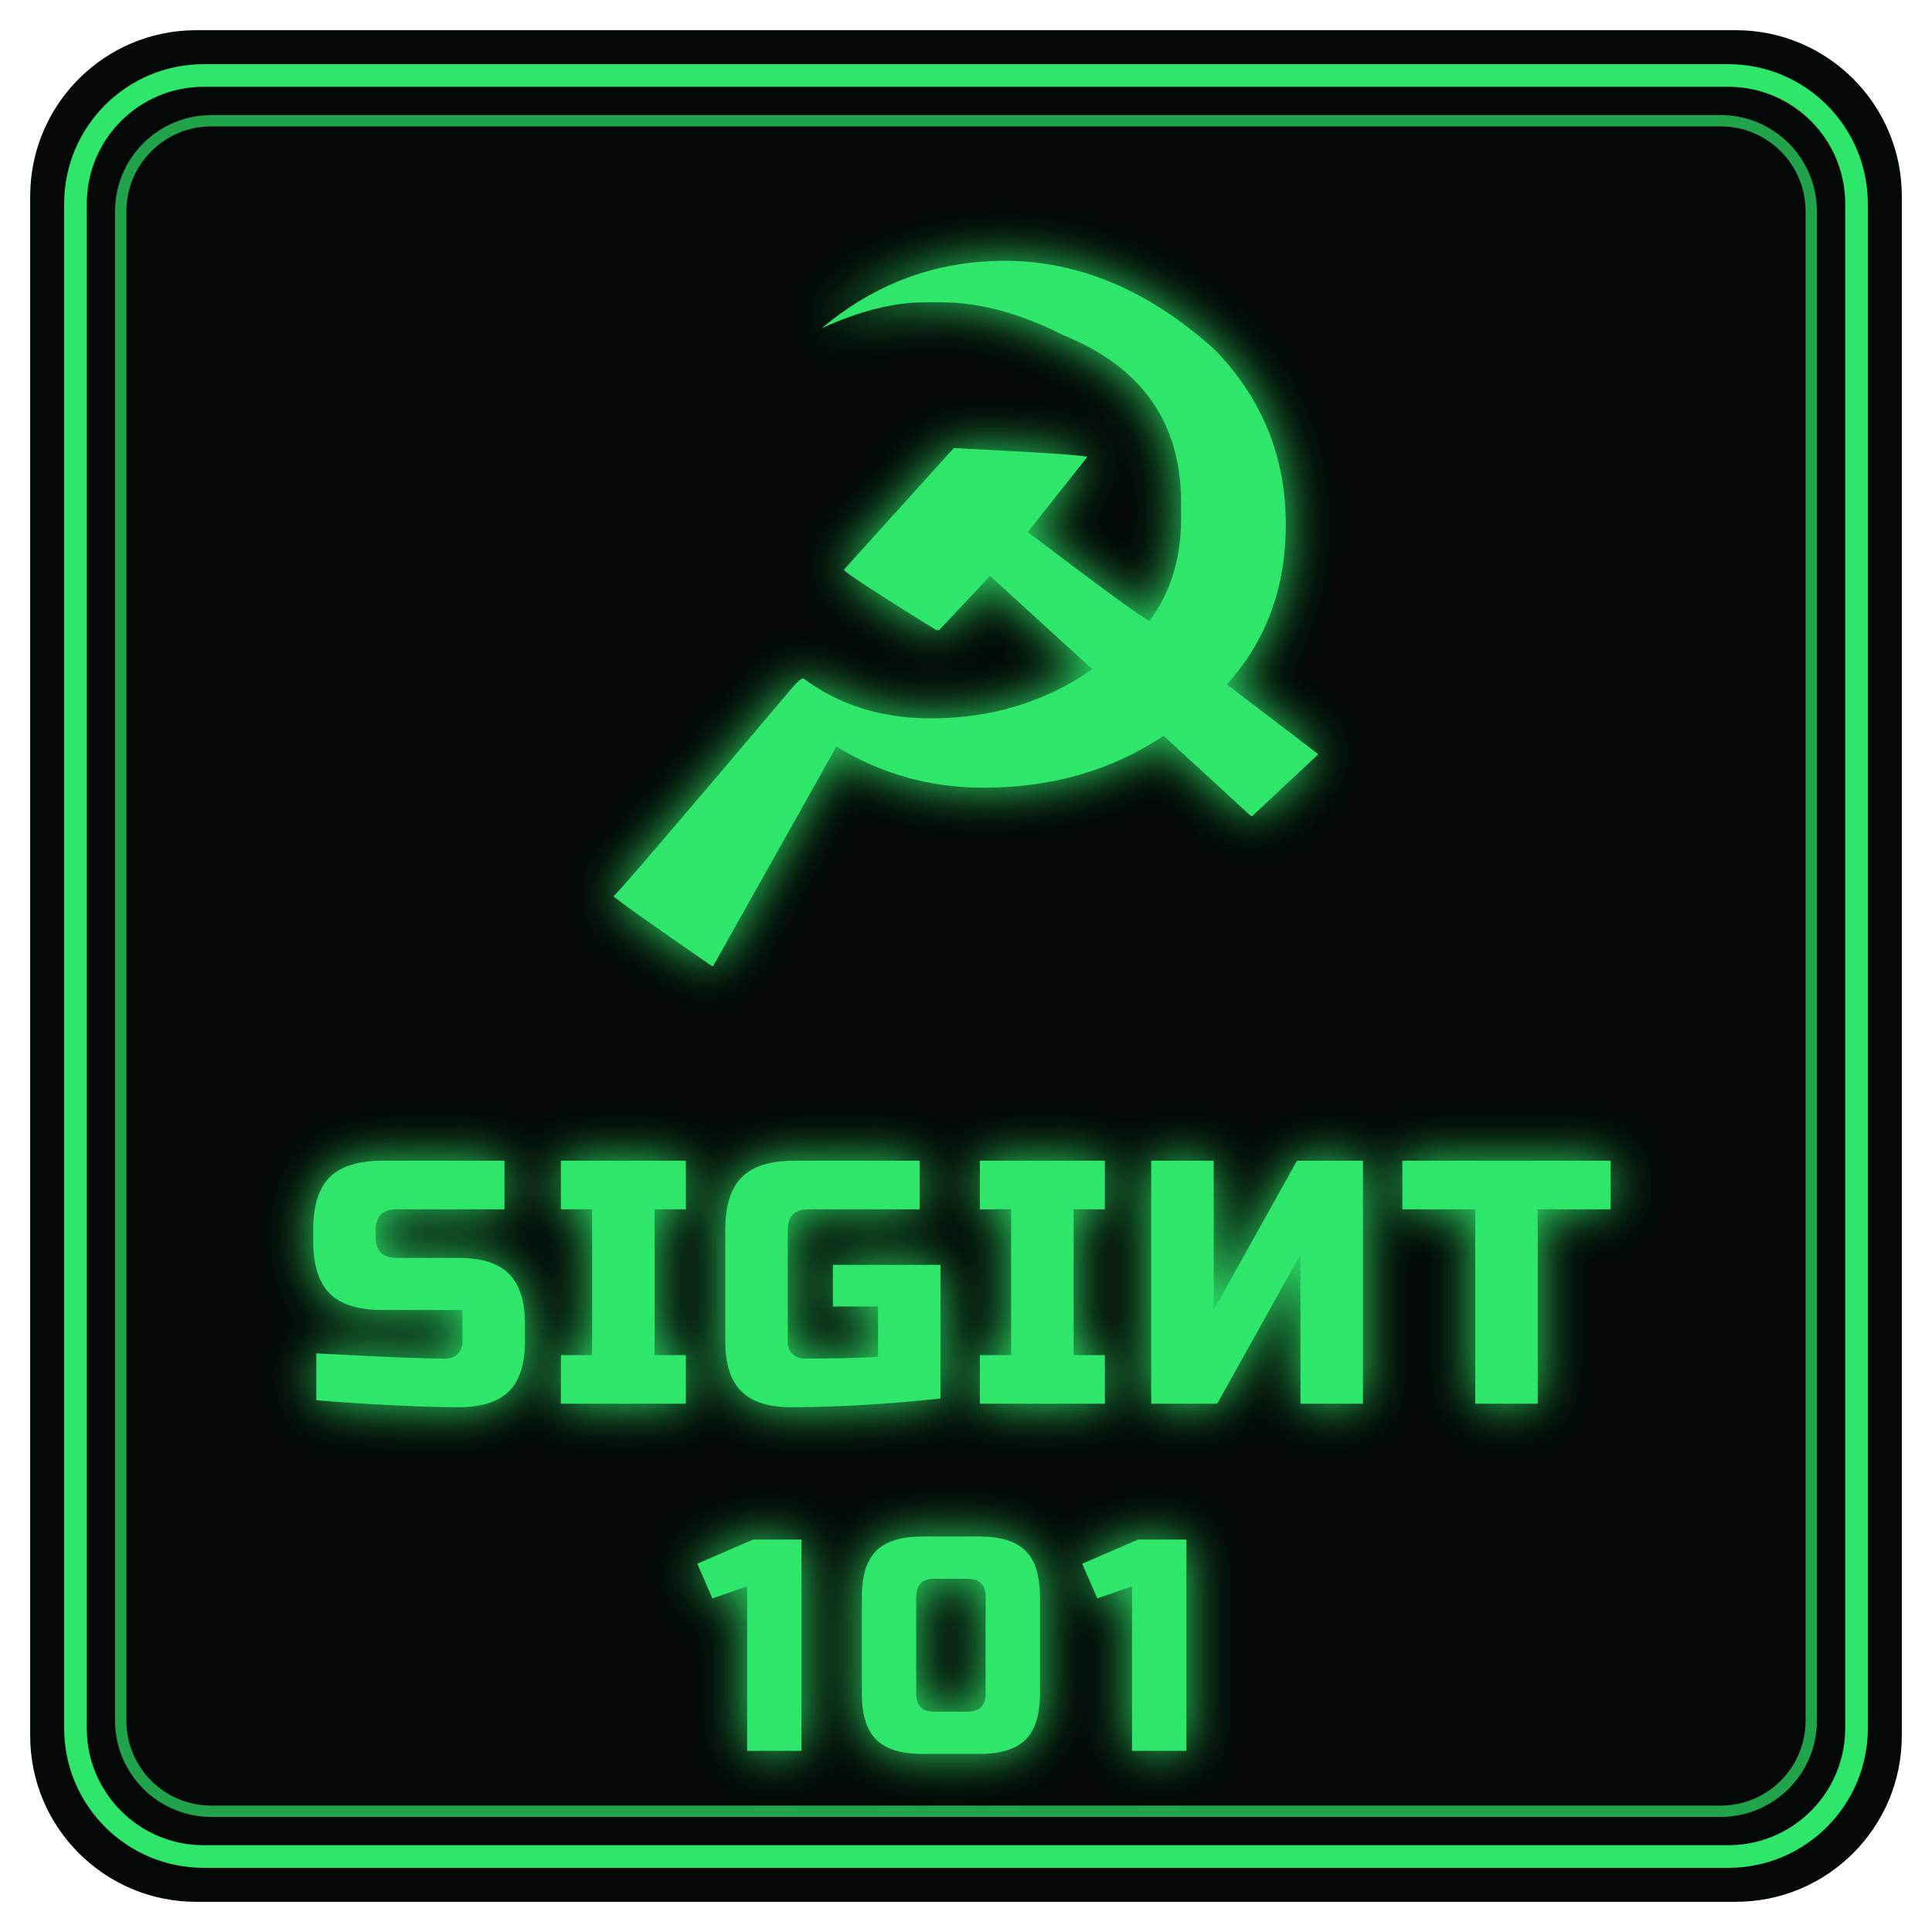
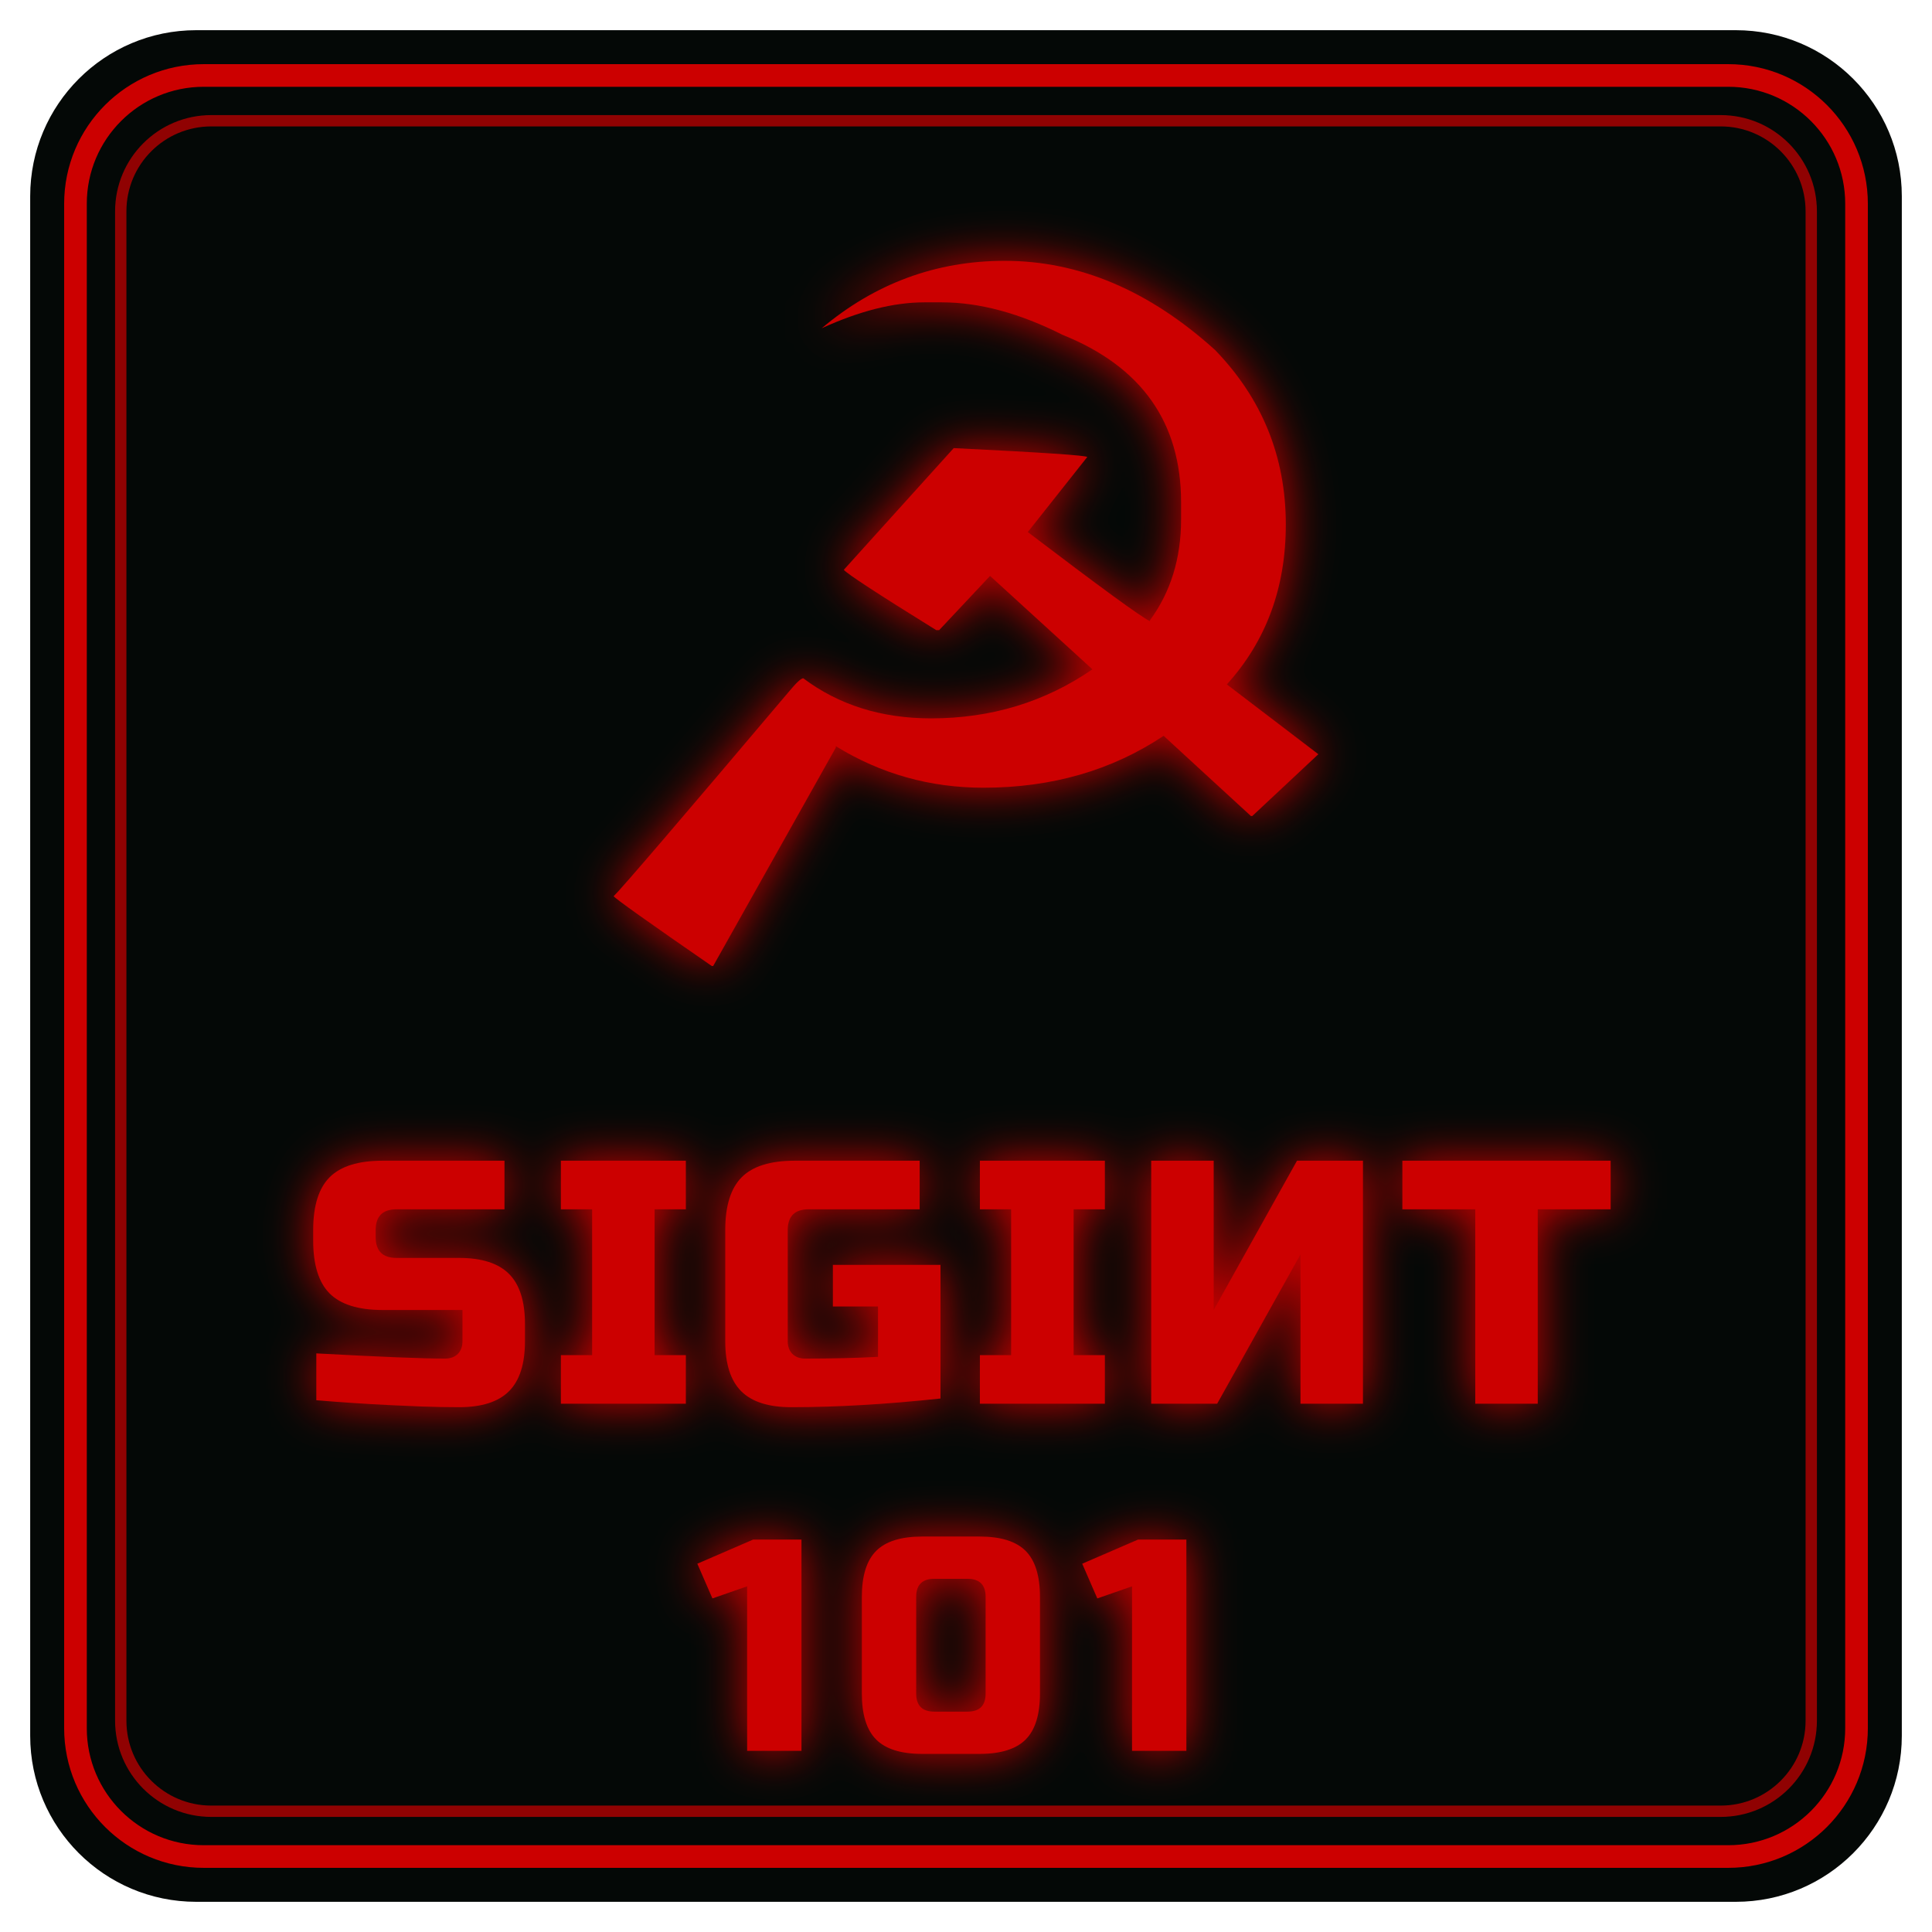
<svg xmlns="http://www.w3.org/2000/svg" viewBox="0 0 256 256" width="256" height="256">
  <defs>
    <filter id="glow" x="-20%" y="-20%" width="140%" height="140%">
      <feGaussianBlur stdDeviation="3.2" result="blur" />
      <feMerge>
        <feMergeNode in="blur" />
        <feMergeNode in="SourceGraphic" />
      </feMerge>
    </filter>
  </defs>
  <rect x="4" y="4" width="248" height="248" rx="22" fill="#040806" />
-   <rect x="10" y="10" width="236" height="236" rx="17" fill="none" stroke="#2ee66a" stroke-width="3" />
-   <rect x="16" y="16" width="224" height="224" rx="12" fill="none" stroke="#2ee66a" stroke-width="1.5" opacity="0.7" />
-   <g fill="#2ee66a" filter="url(#glow)">
+   <rect x="10" y="10" width="236" height="236" rx="17" fill="none" stroke="#cc0000" stroke-width="3" />
+   <rect x="16" y="16" width="224" height="224" rx="12" fill="none" stroke="#cc0000" stroke-width="1.5" opacity="0.7" />
+   <g fill="#cc0000" filter="url(#glow)">
    <path d="M133.125 34.562Q147.938 34.562 161.0 46.375Q170.375 56.062 170.375 69.5Q170.375 82.062 162.562 90.688L174.688 99.938L165.938 108.125H165.75L154.188 97.5Q143.875 104.375 130.312 104.375Q119.688 104.375 110.75 98.875V99.062L94.5 128.0H94.312Q81.562 119.188 81.312 118.75Q82.938 117.188 104.5 91.688Q106.0 89.875 106.438 89.875Q113.5 95.188 123.375 95.188Q135.312 95.188 144.75 88.688L131.188 76.312L124.438 83.5H124.062Q112.375 76.25 111.812 75.5L126.375 59.375Q144.062 60.25 144.062 60.562L136.188 70.5Q150.562 81.438 152.375 82.312V82.188Q156.5 76.562 156.5 68.812V66.562Q156.5 50.688 140.812 44.375Q132.25 40.062 124.812 40.062H122.5Q116.375 40.062 108.875 43.5Q119.5 34.562 133.125 34.562Z" />
    <path d="M41.914 179.33Q54.518 180.02 58.98 180.02Q60.038 180.02 60.659 179.399Q61.28 178.778 61.28 177.72V173.58H50.7Q45.87 173.58 43.685 171.395Q41.5 169.21 41.5 164.38V163.0Q41.5 158.17 43.685 155.985Q45.87 153.8 50.7 153.8H66.846V160.24H52.54Q49.78 160.24 49.78 163.0V163.92Q49.78 166.68 52.54 166.68H60.82Q65.328 166.68 67.444 168.796Q69.56 170.912 69.56 175.42V177.72Q69.56 182.228 67.444 184.344Q65.328 186.46 60.82 186.46Q58.474 186.46 55.852 186.368L51.62 186.184Q46.928 185.954 41.914 185.54Z M90.88 186.0H74.32V179.56H78.46V160.24H74.32V153.8H90.88V160.24H86.74V179.56H90.88Z M124.62 185.31Q113.856 186.46 104.84 186.46Q100.332 186.46 98.216 184.344Q96.1 182.228 96.1 177.72V163.0Q96.1 158.17 98.285 155.985Q100.47 153.8 105.3 153.8H121.86V160.24H107.14Q104.38 160.24 104.38 163.0V177.72Q104.38 178.778 105.001 179.399Q105.622 180.02 106.68 180.02Q111.97 180.02 116.34 179.79V173.12H110.36V167.6H124.62Z M146.4 186.0H129.84V179.56H133.98V160.24H129.84V153.8H146.4V160.24H142.26V179.56H146.4Z M180.6 186.0H172.32V166.22L161.28 186.0H152.54V153.8H160.82V173.58L171.86 153.8H180.6Z M203.76 186.0H195.48V160.24H185.82V153.8H213.42V160.24H203.76Z" />
    <path d="M99.0 232.0V210.2L94.4 211.8L92.4 207.2L99.8 204.0H106.2V232.0Z M130.6 211.6Q130.6 209.2 128.2 209.2H123.8Q121.4 209.2 121.4 211.6V224.4Q121.4 226.8 123.8 226.8H128.2Q130.6 226.8 130.6 224.4ZM137.8 224.4Q137.8 228.6 135.9 230.5Q134.0 232.4 129.8 232.4H122.2Q118 232.4 116.1 230.5Q114.2 228.6 114.2 224.4V211.6Q114.2 207.4 116.1 205.5Q118 203.6 122.2 203.6H129.8Q134.0 203.6 135.9 205.5Q137.8 207.4 137.8 211.6Z M150.0 232.0V210.2L145.4 211.8L143.4 207.2L150.8 204.0H157.2V232.0Z" />
  </g>
</svg>
